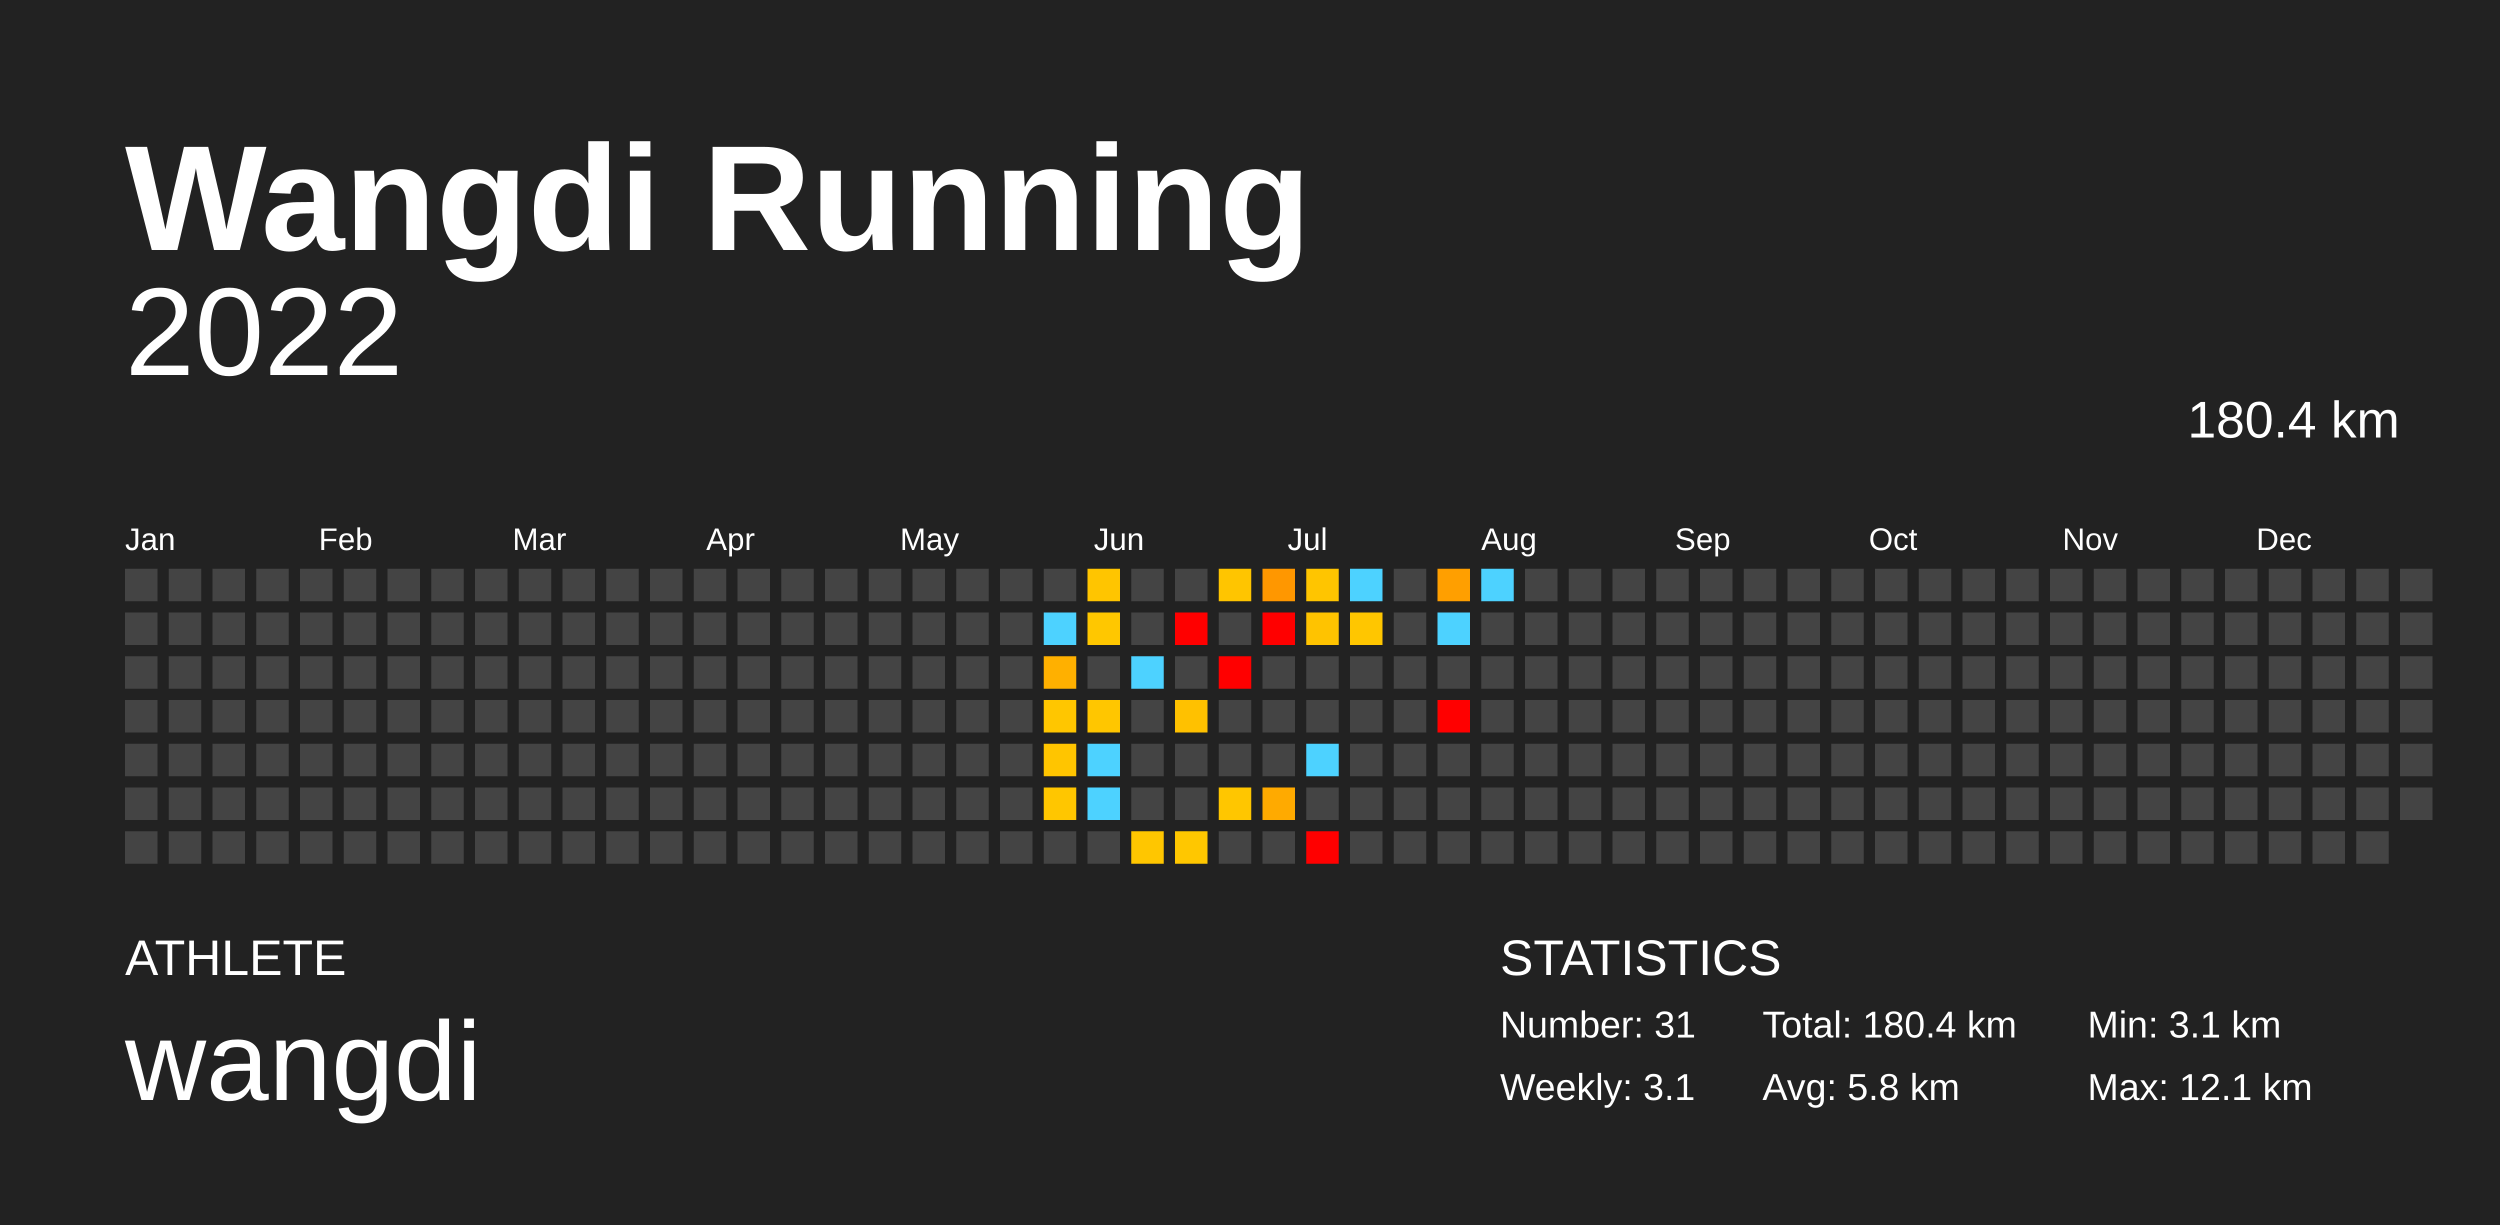
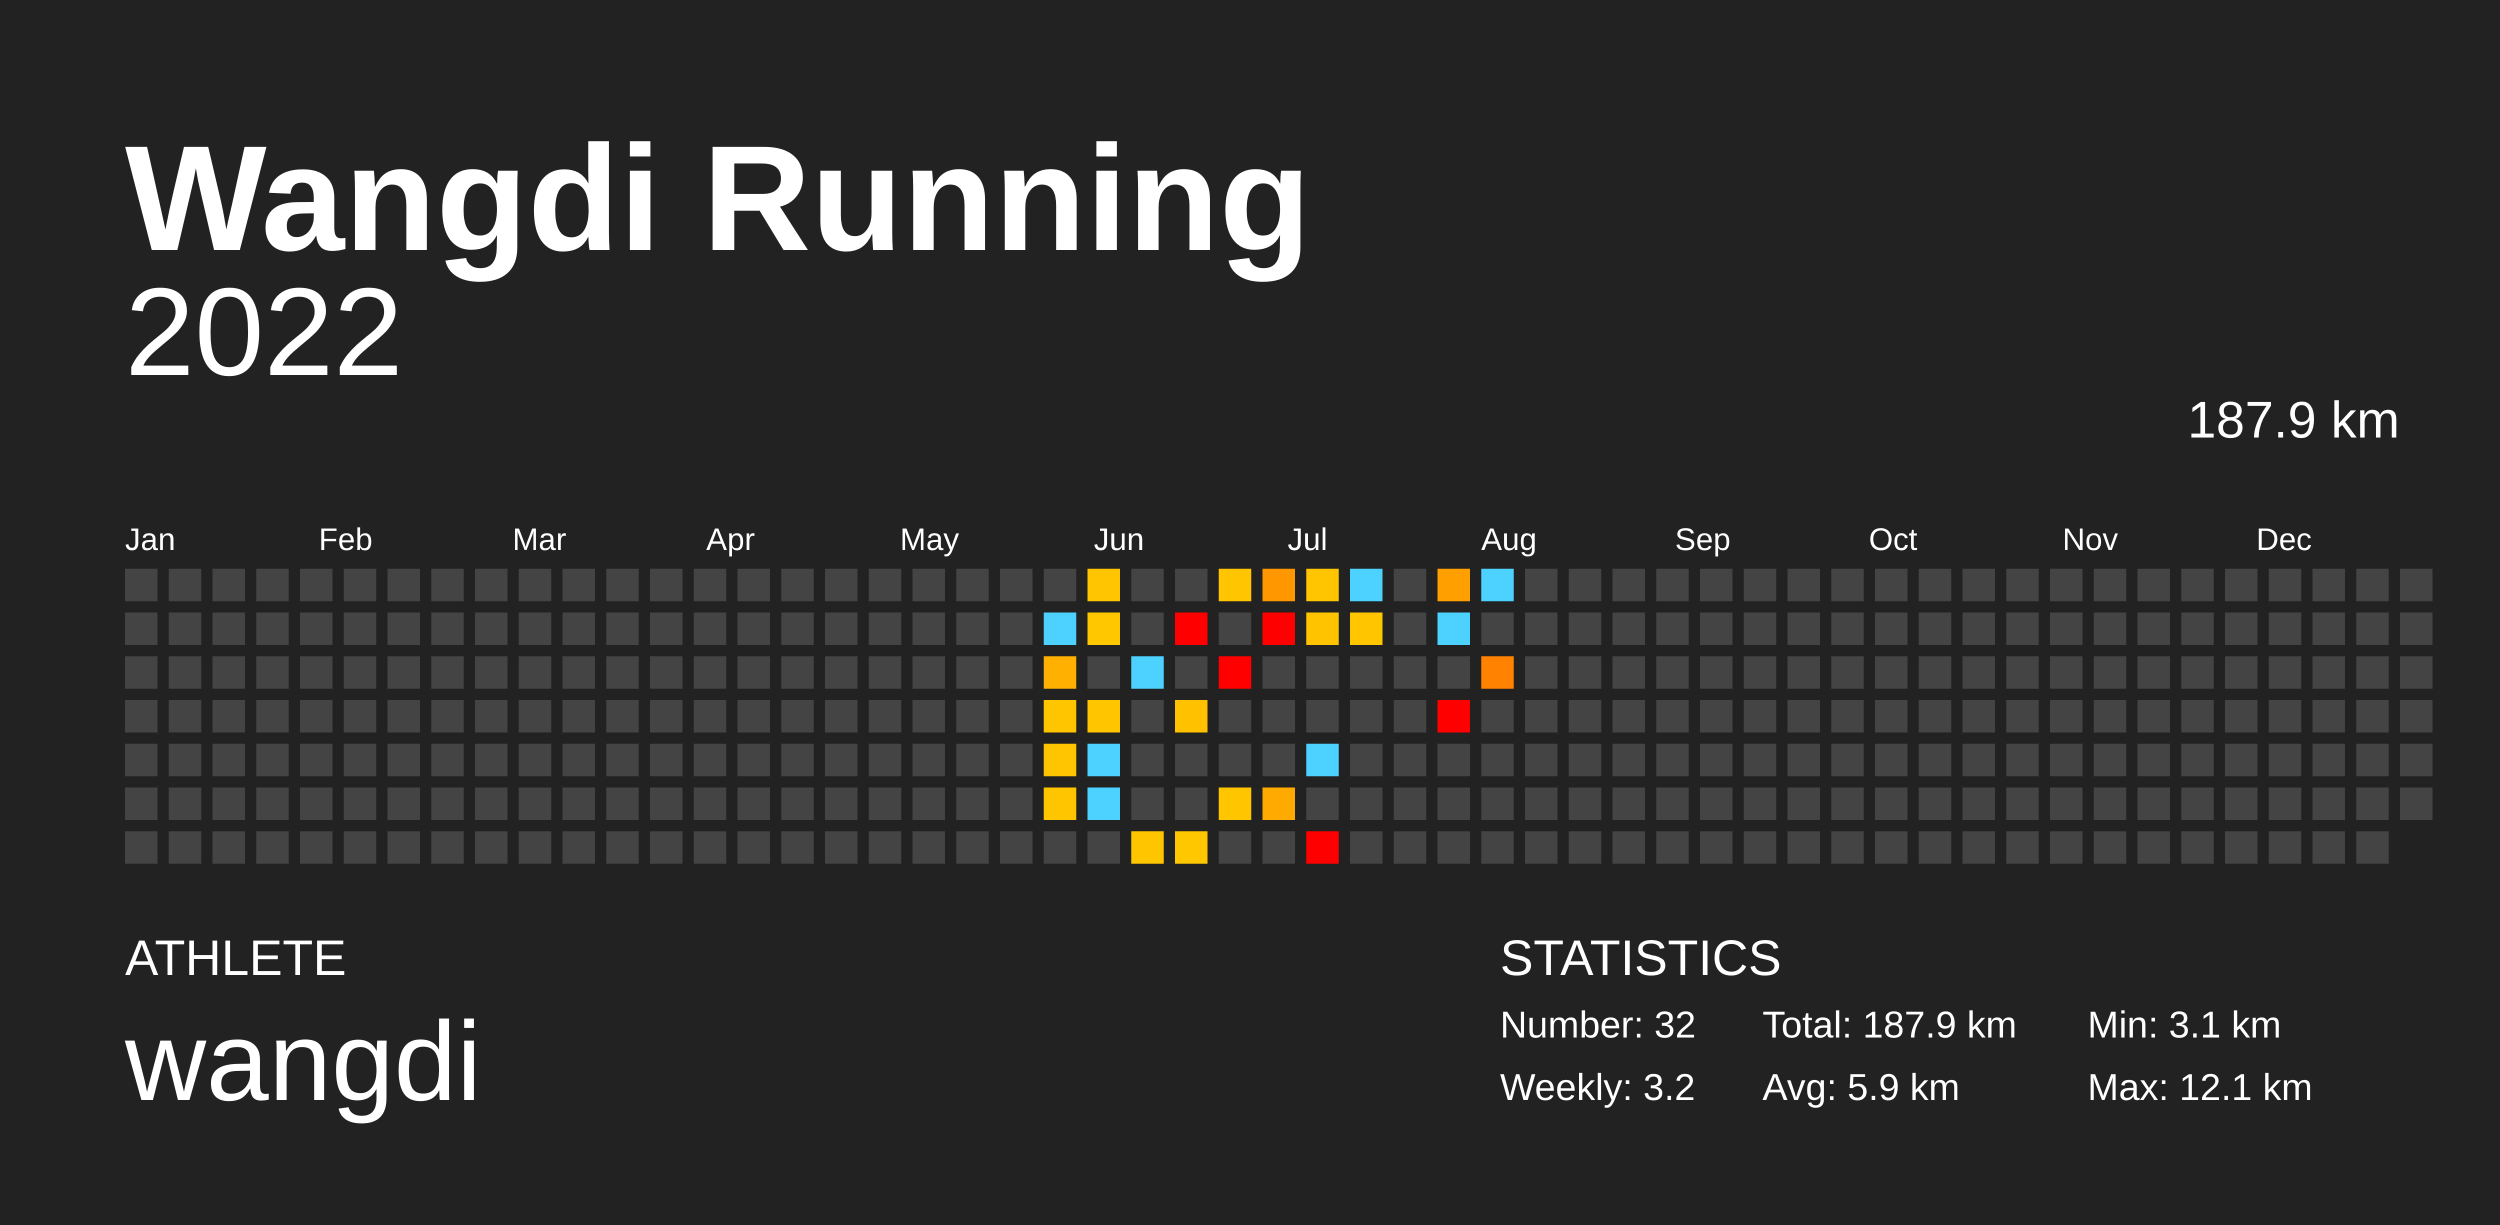
<svg xmlns="http://www.w3.org/2000/svg" baseProfile="full" height="98mm" version="1.1" viewBox="0,0,200,98" width="200mm">
  <defs />
  <rect fill="#222222" height="98" width="200" x="0" y="0" />
  <text fill="#FFFFFF" style="font-size:12px; font-family:Arial; font-weight:bold;" x="10" y="20">Wangdi Running</text>
  <text fill="#FFFFFF" style="font-size:4px; font-family:Arial" x="10" y="78">ATHLETE</text>
  <text fill="#FFFFFF" style="font-size:9px; font-family:Arial" x="10" y="88">wangdi</text>
  <text fill="#FFFFFF" style="font-size:4px; font-family:Arial" x="120" y="78">STATISTICS</text>
-   <text fill="#FFFFFF" style="font-size:3px; font-family:Arial" x="120" y="83">Number: 31</text>
-   <text fill="#FFFFFF" style="font-size:3px; font-family:Arial" x="120" y="88">Weekly: 3.1</text>
-   <text fill="#FFFFFF" style="font-size:3px; font-family:Arial" x="141" y="83">Total: 180.4 km</text>
-   <text fill="#FFFFFF" style="font-size:3px; font-family:Arial" x="141" y="88">Avg: 5.8 km</text>
+   <text fill="#FFFFFF" style="font-size:3px; font-family:Arial" x="120" y="83">Number: 32</text>
+   <text fill="#FFFFFF" style="font-size:3px; font-family:Arial" x="120" y="88">Weekly: 3.2</text>
+   <text fill="#FFFFFF" style="font-size:3px; font-family:Arial" x="141" y="83">Total: 187.9 km</text>
+   <text fill="#FFFFFF" style="font-size:3px; font-family:Arial" x="141" y="88">Avg: 5.9 km</text>
  <text fill="#FFFFFF" style="font-size:3px; font-family:Arial" x="167" y="83">Min: 3.1 km</text>
  <text fill="#FFFFFF" style="font-size:3px; font-family:Arial" x="167" y="88">Max: 12.1 km</text>
  <text alignment-baseline="hanging" fill="#FFFFFF" style="font-size:10.0px; font-family:Arial;" x="10" y="30">2022</text>
-   <text alignment-baseline="hanging" fill="#FFFFFF" style="font-size:4.125px; font-family:Arial;" x="175" y="35">180.4 km</text>
+   <text alignment-baseline="hanging" fill="#FFFFFF" style="font-size:4.125px; font-family:Arial;" x="175" y="35">187.9 km</text>
  <text fill="#FFFFFF" style="font-size:2.5px; font-family:Arial" x="10.0" y="44">Jan</text>
  <text fill="#FFFFFF" style="font-size:2.5px; font-family:Arial" x="25.5" y="44">Feb</text>
  <text fill="#FFFFFF" style="font-size:2.5px; font-family:Arial" x="41.0" y="44">Mar</text>
  <text fill="#FFFFFF" style="font-size:2.5px; font-family:Arial" x="56.5" y="44">Apr</text>
  <text fill="#FFFFFF" style="font-size:2.5px; font-family:Arial" x="72.0" y="44">May</text>
  <text fill="#FFFFFF" style="font-size:2.5px; font-family:Arial" x="87.5" y="44">Jun</text>
  <text fill="#FFFFFF" style="font-size:2.5px; font-family:Arial" x="103.0" y="44">Jul</text>
  <text fill="#FFFFFF" style="font-size:2.5px; font-family:Arial" x="118.5" y="44">Aug</text>
  <text fill="#FFFFFF" style="font-size:2.5px; font-family:Arial" x="134.0" y="44">Sep</text>
  <text fill="#FFFFFF" style="font-size:2.5px; font-family:Arial" x="149.5" y="44">Oct</text>
  <text fill="#FFFFFF" style="font-size:2.5px; font-family:Arial" x="165.0" y="44">Nov</text>
  <text fill="#FFFFFF" style="font-size:2.5px; font-family:Arial" x="180.5" y="44">Dec</text>
  <rect fill="#444444" height="2.6" width="2.6" x="10.0" y="45.5" />
  <rect fill="#444444" height="2.6" width="2.6" x="10.0" y="49.0" />
  <rect fill="#444444" height="2.6" width="2.6" x="10.0" y="52.5" />
  <rect fill="#444444" height="2.6" width="2.6" x="10.0" y="56.0" />
  <rect fill="#444444" height="2.6" width="2.6" x="10.0" y="59.5" />
  <rect fill="#444444" height="2.6" width="2.6" x="10.0" y="63.0" />
  <rect fill="#444444" height="2.6" width="2.6" x="10.0" y="66.5" />
  <rect fill="#444444" height="2.6" width="2.6" x="13.5" y="45.5" />
  <rect fill="#444444" height="2.6" width="2.6" x="13.5" y="49.0" />
  <rect fill="#444444" height="2.6" width="2.6" x="13.5" y="52.5" />
  <rect fill="#444444" height="2.6" width="2.6" x="13.5" y="56.0" />
  <rect fill="#444444" height="2.6" width="2.6" x="13.5" y="59.5" />
  <rect fill="#444444" height="2.6" width="2.6" x="13.5" y="63.0" />
  <rect fill="#444444" height="2.6" width="2.6" x="13.5" y="66.5" />
  <rect fill="#444444" height="2.6" width="2.6" x="17.0" y="45.5" />
  <rect fill="#444444" height="2.6" width="2.6" x="17.0" y="49.0" />
  <rect fill="#444444" height="2.6" width="2.6" x="17.0" y="52.5" />
  <rect fill="#444444" height="2.6" width="2.6" x="17.0" y="56.0" />
  <rect fill="#444444" height="2.6" width="2.6" x="17.0" y="59.5" />
  <rect fill="#444444" height="2.6" width="2.6" x="17.0" y="63.0" />
  <rect fill="#444444" height="2.6" width="2.6" x="17.0" y="66.5" />
  <rect fill="#444444" height="2.6" width="2.6" x="20.5" y="45.5" />
  <rect fill="#444444" height="2.6" width="2.6" x="20.5" y="49.0" />
  <rect fill="#444444" height="2.6" width="2.6" x="20.5" y="52.5" />
  <rect fill="#444444" height="2.6" width="2.6" x="20.5" y="56.0" />
  <rect fill="#444444" height="2.6" width="2.6" x="20.5" y="59.5" />
  <rect fill="#444444" height="2.6" width="2.6" x="20.5" y="63.0" />
  <rect fill="#444444" height="2.6" width="2.6" x="20.5" y="66.5" />
  <rect fill="#444444" height="2.6" width="2.6" x="24.0" y="45.5" />
  <rect fill="#444444" height="2.6" width="2.6" x="24.0" y="49.0" />
  <rect fill="#444444" height="2.6" width="2.6" x="24.0" y="52.5" />
  <rect fill="#444444" height="2.6" width="2.6" x="24.0" y="56.0" />
  <rect fill="#444444" height="2.6" width="2.6" x="24.0" y="59.5" />
  <rect fill="#444444" height="2.6" width="2.6" x="24.0" y="63.0" />
  <rect fill="#444444" height="2.6" width="2.6" x="24.0" y="66.5" />
  <rect fill="#444444" height="2.6" width="2.6" x="27.5" y="45.5" />
  <rect fill="#444444" height="2.6" width="2.6" x="27.5" y="49.0" />
  <rect fill="#444444" height="2.6" width="2.6" x="27.5" y="52.5" />
  <rect fill="#444444" height="2.6" width="2.6" x="27.5" y="56.0" />
  <rect fill="#444444" height="2.6" width="2.6" x="27.5" y="59.5" />
  <rect fill="#444444" height="2.6" width="2.6" x="27.5" y="63.0" />
  <rect fill="#444444" height="2.6" width="2.6" x="27.5" y="66.5" />
  <rect fill="#444444" height="2.6" width="2.6" x="31.0" y="45.5" />
  <rect fill="#444444" height="2.6" width="2.6" x="31.0" y="49.0" />
  <rect fill="#444444" height="2.6" width="2.6" x="31.0" y="52.5" />
  <rect fill="#444444" height="2.6" width="2.6" x="31.0" y="56.0" />
  <rect fill="#444444" height="2.6" width="2.6" x="31.0" y="59.5" />
  <rect fill="#444444" height="2.6" width="2.6" x="31.0" y="63.0" />
  <rect fill="#444444" height="2.6" width="2.6" x="31.0" y="66.5" />
  <rect fill="#444444" height="2.6" width="2.6" x="34.5" y="45.5" />
  <rect fill="#444444" height="2.6" width="2.6" x="34.5" y="49.0" />
  <rect fill="#444444" height="2.6" width="2.6" x="34.5" y="52.5" />
  <rect fill="#444444" height="2.6" width="2.6" x="34.5" y="56.0" />
  <rect fill="#444444" height="2.6" width="2.6" x="34.5" y="59.5" />
  <rect fill="#444444" height="2.6" width="2.6" x="34.5" y="63.0" />
  <rect fill="#444444" height="2.6" width="2.6" x="34.5" y="66.5" />
  <rect fill="#444444" height="2.6" width="2.6" x="38.0" y="45.5" />
  <rect fill="#444444" height="2.6" width="2.6" x="38.0" y="49.0" />
  <rect fill="#444444" height="2.6" width="2.6" x="38.0" y="52.5" />
  <rect fill="#444444" height="2.6" width="2.6" x="38.0" y="56.0" />
  <rect fill="#444444" height="2.6" width="2.6" x="38.0" y="59.5" />
  <rect fill="#444444" height="2.6" width="2.6" x="38.0" y="63.0" />
  <rect fill="#444444" height="2.6" width="2.6" x="38.0" y="66.5" />
  <rect fill="#444444" height="2.6" width="2.6" x="41.5" y="45.5" />
  <rect fill="#444444" height="2.6" width="2.6" x="41.5" y="49.0" />
  <rect fill="#444444" height="2.6" width="2.6" x="41.5" y="52.5" />
  <rect fill="#444444" height="2.6" width="2.6" x="41.5" y="56.0" />
  <rect fill="#444444" height="2.6" width="2.6" x="41.5" y="59.5" />
  <rect fill="#444444" height="2.6" width="2.6" x="41.5" y="63.0" />
  <rect fill="#444444" height="2.6" width="2.6" x="41.5" y="66.5" />
  <rect fill="#444444" height="2.6" width="2.6" x="45.0" y="45.5" />
  <rect fill="#444444" height="2.6" width="2.6" x="45.0" y="49.0" />
  <rect fill="#444444" height="2.6" width="2.6" x="45.0" y="52.5" />
  <rect fill="#444444" height="2.6" width="2.6" x="45.0" y="56.0" />
  <rect fill="#444444" height="2.6" width="2.6" x="45.0" y="59.5" />
  <rect fill="#444444" height="2.6" width="2.6" x="45.0" y="63.0" />
  <rect fill="#444444" height="2.6" width="2.6" x="45.0" y="66.5" />
  <rect fill="#444444" height="2.6" width="2.6" x="48.5" y="45.5" />
  <rect fill="#444444" height="2.6" width="2.6" x="48.5" y="49.0" />
  <rect fill="#444444" height="2.6" width="2.6" x="48.5" y="52.5" />
  <rect fill="#444444" height="2.6" width="2.6" x="48.5" y="56.0" />
  <rect fill="#444444" height="2.6" width="2.6" x="48.5" y="59.5" />
  <rect fill="#444444" height="2.6" width="2.6" x="48.5" y="63.0" />
  <rect fill="#444444" height="2.6" width="2.6" x="48.5" y="66.5" />
  <rect fill="#444444" height="2.6" width="2.6" x="52.0" y="45.5" />
  <rect fill="#444444" height="2.6" width="2.6" x="52.0" y="49.0" />
  <rect fill="#444444" height="2.6" width="2.6" x="52.0" y="52.5" />
  <rect fill="#444444" height="2.6" width="2.6" x="52.0" y="56.0" />
  <rect fill="#444444" height="2.6" width="2.6" x="52.0" y="59.5" />
  <rect fill="#444444" height="2.6" width="2.6" x="52.0" y="63.0" />
  <rect fill="#444444" height="2.6" width="2.6" x="52.0" y="66.5" />
  <rect fill="#444444" height="2.6" width="2.6" x="55.5" y="45.5" />
  <rect fill="#444444" height="2.6" width="2.6" x="55.5" y="49.0" />
  <rect fill="#444444" height="2.6" width="2.6" x="55.5" y="52.5" />
  <rect fill="#444444" height="2.6" width="2.6" x="55.5" y="56.0" />
  <rect fill="#444444" height="2.6" width="2.6" x="55.5" y="59.5" />
  <rect fill="#444444" height="2.6" width="2.6" x="55.5" y="63.0" />
  <rect fill="#444444" height="2.6" width="2.6" x="55.5" y="66.5" />
  <rect fill="#444444" height="2.6" width="2.6" x="59.0" y="45.5" />
  <rect fill="#444444" height="2.6" width="2.6" x="59.0" y="49.0" />
  <rect fill="#444444" height="2.6" width="2.6" x="59.0" y="52.5" />
  <rect fill="#444444" height="2.6" width="2.6" x="59.0" y="56.0" />
  <rect fill="#444444" height="2.6" width="2.6" x="59.0" y="59.5" />
  <rect fill="#444444" height="2.6" width="2.6" x="59.0" y="63.0" />
  <rect fill="#444444" height="2.6" width="2.6" x="59.0" y="66.5" />
  <rect fill="#444444" height="2.6" width="2.6" x="62.5" y="45.5" />
  <rect fill="#444444" height="2.6" width="2.6" x="62.5" y="49.0" />
  <rect fill="#444444" height="2.6" width="2.6" x="62.5" y="52.5" />
  <rect fill="#444444" height="2.6" width="2.6" x="62.5" y="56.0" />
  <rect fill="#444444" height="2.6" width="2.6" x="62.5" y="59.5" />
  <rect fill="#444444" height="2.6" width="2.6" x="62.5" y="63.0" />
  <rect fill="#444444" height="2.6" width="2.6" x="62.5" y="66.5" />
  <rect fill="#444444" height="2.6" width="2.6" x="66.0" y="45.5" />
  <rect fill="#444444" height="2.6" width="2.6" x="66.0" y="49.0" />
  <rect fill="#444444" height="2.6" width="2.6" x="66.0" y="52.5" />
  <rect fill="#444444" height="2.6" width="2.6" x="66.0" y="56.0" />
  <rect fill="#444444" height="2.6" width="2.6" x="66.0" y="59.5" />
  <rect fill="#444444" height="2.6" width="2.6" x="66.0" y="63.0" />
  <rect fill="#444444" height="2.6" width="2.6" x="66.0" y="66.5" />
  <rect fill="#444444" height="2.6" width="2.6" x="69.5" y="45.5" />
  <rect fill="#444444" height="2.6" width="2.6" x="69.5" y="49.0" />
  <rect fill="#444444" height="2.6" width="2.6" x="69.5" y="52.5" />
  <rect fill="#444444" height="2.6" width="2.6" x="69.5" y="56.0" />
  <rect fill="#444444" height="2.6" width="2.6" x="69.5" y="59.5" />
  <rect fill="#444444" height="2.6" width="2.6" x="69.5" y="63.0" />
  <rect fill="#444444" height="2.6" width="2.6" x="69.5" y="66.5" />
  <rect fill="#444444" height="2.6" width="2.6" x="73.0" y="45.5" />
  <rect fill="#444444" height="2.6" width="2.6" x="73.0" y="49.0" />
  <rect fill="#444444" height="2.6" width="2.6" x="73.0" y="52.5" />
  <rect fill="#444444" height="2.6" width="2.6" x="73.0" y="56.0" />
  <rect fill="#444444" height="2.6" width="2.6" x="73.0" y="59.5" />
  <rect fill="#444444" height="2.6" width="2.6" x="73.0" y="63.0" />
  <rect fill="#444444" height="2.6" width="2.6" x="73.0" y="66.5" />
  <rect fill="#444444" height="2.6" width="2.6" x="76.5" y="45.5" />
  <rect fill="#444444" height="2.6" width="2.6" x="76.5" y="49.0" />
  <rect fill="#444444" height="2.6" width="2.6" x="76.5" y="52.5" />
  <rect fill="#444444" height="2.6" width="2.6" x="76.5" y="56.0" />
  <rect fill="#444444" height="2.6" width="2.6" x="76.5" y="59.5" />
  <rect fill="#444444" height="2.6" width="2.6" x="76.5" y="63.0" />
  <rect fill="#444444" height="2.6" width="2.6" x="76.5" y="66.5" />
  <rect fill="#444444" height="2.6" width="2.6" x="80.0" y="45.5" />
  <rect fill="#444444" height="2.6" width="2.6" x="80.0" y="49.0" />
  <rect fill="#444444" height="2.6" width="2.6" x="80.0" y="52.5" />
  <rect fill="#444444" height="2.6" width="2.6" x="80.0" y="56.0" />
  <rect fill="#444444" height="2.6" width="2.6" x="80.0" y="59.5" />
  <rect fill="#444444" height="2.6" width="2.6" x="80.0" y="63.0" />
  <rect fill="#444444" height="2.6" width="2.6" x="80.0" y="66.5" />
  <rect fill="#444444" height="2.6" width="2.6" x="83.5" y="45.5" />
  <rect fill="#4dd2ff" height="2.6" width="2.6" x="83.5" y="49.0" />
  <rect fill="#ffb000" height="2.6" width="2.6" x="83.5" y="52.5" />
  <rect fill="#ffc600" height="2.6" width="2.6" x="83.5" y="56.0" />
  <rect fill="#ffc500" height="2.6" width="2.6" x="83.5" y="59.5" />
  <rect fill="#ffc600" height="2.6" width="2.6" x="83.5" y="63.0" />
  <rect fill="#444444" height="2.6" width="2.6" x="83.5" y="66.5" />
  <rect fill="#ffc500" height="2.6" width="2.6" x="87.0" y="45.5" />
  <rect fill="#ffc700" height="2.6" width="2.6" x="87.0" y="49.0" />
  <rect fill="#444444" height="2.6" width="2.6" x="87.0" y="52.5" />
  <rect fill="#ffc600" height="2.6" width="2.6" x="87.0" y="56.0" />
  <rect fill="#4dd2ff" height="2.6" width="2.6" x="87.0" y="59.5" />
  <rect fill="#4dd2ff" height="2.6" width="2.6" x="87.0" y="63.0" />
  <rect fill="#444444" height="2.6" width="2.6" x="87.0" y="66.5" />
  <rect fill="#444444" height="2.6" width="2.6" x="90.5" y="45.5" />
  <rect fill="#444444" height="2.6" width="2.6" x="90.5" y="49.0" />
  <rect fill="#4dd2ff" height="2.6" width="2.6" x="90.5" y="52.5" />
  <rect fill="#444444" height="2.6" width="2.6" x="90.5" y="56.0" />
  <rect fill="#444444" height="2.6" width="2.6" x="90.5" y="59.5" />
  <rect fill="#444444" height="2.6" width="2.6" x="90.5" y="63.0" />
  <rect fill="#ffc600" height="2.6" width="2.6" x="90.5" y="66.5" />
  <rect fill="#444444" height="2.6" width="2.6" x="94.0" y="45.5" />
  <rect fill="red" height="2.6" width="2.6" x="94.0" y="49.0" />
  <rect fill="#444444" height="2.6" width="2.6" x="94.0" y="52.5" />
  <rect fill="#ffc100" height="2.6" width="2.6" x="94.0" y="56.0" />
  <rect fill="#444444" height="2.6" width="2.6" x="94.0" y="59.5" />
  <rect fill="#444444" height="2.6" width="2.6" x="94.0" y="63.0" />
  <rect fill="#ffc700" height="2.6" width="2.6" x="94.0" y="66.5" />
  <rect fill="#ffc500" height="2.6" width="2.6" x="97.5" y="45.5" />
  <rect fill="#444444" height="2.6" width="2.6" x="97.5" y="49.0" />
  <rect fill="red" height="2.6" width="2.6" x="97.5" y="52.5" />
  <rect fill="#444444" height="2.6" width="2.6" x="97.5" y="56.0" />
  <rect fill="#444444" height="2.6" width="2.6" x="97.5" y="59.5" />
  <rect fill="#ffc600" height="2.6" width="2.6" x="97.5" y="63.0" />
  <rect fill="#444444" height="2.6" width="2.6" x="97.5" y="66.5" />
  <rect fill="#ff9700" height="2.6" width="2.6" x="101.0" y="45.5" />
  <rect fill="red" height="2.6" width="2.6" x="101.0" y="49.0" />
  <rect fill="#444444" height="2.6" width="2.6" x="101.0" y="52.5" />
  <rect fill="#444444" height="2.6" width="2.6" x="101.0" y="56.0" />
  <rect fill="#444444" height="2.6" width="2.6" x="101.0" y="59.5" />
  <rect fill="#ffaa00" height="2.6" width="2.6" x="101.0" y="63.0" />
  <rect fill="#444444" height="2.6" width="2.6" x="101.0" y="66.5" />
  <rect fill="#ffc500" height="2.6" width="2.6" x="104.5" y="45.5" />
  <rect fill="#ffc300" height="2.6" width="2.6" x="104.5" y="49.0" />
  <rect fill="#444444" height="2.6" width="2.6" x="104.5" y="52.5" />
  <rect fill="#444444" height="2.6" width="2.6" x="104.5" y="56.0" />
  <rect fill="#4dd2ff" height="2.6" width="2.6" x="104.5" y="59.5" />
  <rect fill="#444444" height="2.6" width="2.6" x="104.5" y="63.0" />
  <rect fill="red" height="2.6" width="2.6" x="104.5" y="66.5" />
  <rect fill="#4dd2ff" height="2.6" width="2.6" x="108.0" y="45.5" />
  <rect fill="#ffc600" height="2.6" width="2.6" x="108.0" y="49.0" />
  <rect fill="#444444" height="2.6" width="2.6" x="108.0" y="52.5" />
  <rect fill="#444444" height="2.6" width="2.6" x="108.0" y="56.0" />
  <rect fill="#444444" height="2.6" width="2.6" x="108.0" y="59.5" />
  <rect fill="#444444" height="2.6" width="2.6" x="108.0" y="63.0" />
  <rect fill="#444444" height="2.6" width="2.6" x="108.0" y="66.5" />
  <rect fill="#444444" height="2.6" width="2.6" x="111.5" y="45.5" />
  <rect fill="#444444" height="2.6" width="2.6" x="111.5" y="49.0" />
  <rect fill="#444444" height="2.6" width="2.6" x="111.5" y="52.5" />
  <rect fill="#444444" height="2.6" width="2.6" x="111.5" y="56.0" />
  <rect fill="#444444" height="2.6" width="2.6" x="111.5" y="59.5" />
  <rect fill="#444444" height="2.6" width="2.6" x="111.5" y="63.0" />
  <rect fill="#444444" height="2.6" width="2.6" x="111.5" y="66.5" />
  <rect fill="#ff9f00" height="2.6" width="2.6" x="115.0" y="45.5" />
  <rect fill="#4dd2ff" height="2.6" width="2.6" x="115.0" y="49.0" />
  <rect fill="#444444" height="2.6" width="2.6" x="115.0" y="52.5" />
  <rect fill="red" height="2.6" width="2.6" x="115.0" y="56.0" />
  <rect fill="#444444" height="2.6" width="2.6" x="115.0" y="59.5" />
  <rect fill="#444444" height="2.6" width="2.6" x="115.0" y="63.0" />
  <rect fill="#444444" height="2.6" width="2.6" x="115.0" y="66.5" />
  <rect fill="#4dd2ff" height="2.6" width="2.6" x="118.5" y="45.5" />
  <rect fill="#444444" height="2.6" width="2.6" x="118.5" y="49.0" />
-   <rect fill="#444444" height="2.6" width="2.6" x="118.5" y="52.5" />
+   <rect fill="#ff8300" height="2.6" width="2.6" x="118.5" y="52.5" />
  <rect fill="#444444" height="2.6" width="2.6" x="118.5" y="56.0" />
  <rect fill="#444444" height="2.6" width="2.6" x="118.5" y="59.5" />
  <rect fill="#444444" height="2.6" width="2.6" x="118.5" y="63.0" />
  <rect fill="#444444" height="2.6" width="2.6" x="118.5" y="66.5" />
  <rect fill="#444444" height="2.6" width="2.6" x="122.0" y="45.5" />
  <rect fill="#444444" height="2.6" width="2.6" x="122.0" y="49.0" />
  <rect fill="#444444" height="2.6" width="2.6" x="122.0" y="52.5" />
  <rect fill="#444444" height="2.6" width="2.6" x="122.0" y="56.0" />
  <rect fill="#444444" height="2.6" width="2.6" x="122.0" y="59.5" />
  <rect fill="#444444" height="2.6" width="2.6" x="122.0" y="63.0" />
  <rect fill="#444444" height="2.6" width="2.6" x="122.0" y="66.5" />
  <rect fill="#444444" height="2.6" width="2.6" x="125.5" y="45.5" />
  <rect fill="#444444" height="2.6" width="2.6" x="125.5" y="49.0" />
  <rect fill="#444444" height="2.6" width="2.6" x="125.5" y="52.5" />
  <rect fill="#444444" height="2.6" width="2.6" x="125.5" y="56.0" />
  <rect fill="#444444" height="2.6" width="2.6" x="125.5" y="59.5" />
  <rect fill="#444444" height="2.6" width="2.6" x="125.5" y="63.0" />
  <rect fill="#444444" height="2.6" width="2.6" x="125.5" y="66.5" />
  <rect fill="#444444" height="2.6" width="2.6" x="129.0" y="45.5" />
  <rect fill="#444444" height="2.6" width="2.6" x="129.0" y="49.0" />
  <rect fill="#444444" height="2.6" width="2.6" x="129.0" y="52.5" />
  <rect fill="#444444" height="2.6" width="2.6" x="129.0" y="56.0" />
  <rect fill="#444444" height="2.6" width="2.6" x="129.0" y="59.5" />
  <rect fill="#444444" height="2.6" width="2.6" x="129.0" y="63.0" />
  <rect fill="#444444" height="2.6" width="2.6" x="129.0" y="66.5" />
  <rect fill="#444444" height="2.6" width="2.6" x="132.5" y="45.5" />
  <rect fill="#444444" height="2.6" width="2.6" x="132.5" y="49.0" />
  <rect fill="#444444" height="2.6" width="2.6" x="132.5" y="52.5" />
  <rect fill="#444444" height="2.6" width="2.6" x="132.5" y="56.0" />
  <rect fill="#444444" height="2.6" width="2.6" x="132.5" y="59.5" />
  <rect fill="#444444" height="2.6" width="2.6" x="132.5" y="63.0" />
  <rect fill="#444444" height="2.6" width="2.6" x="132.5" y="66.5" />
  <rect fill="#444444" height="2.6" width="2.6" x="136.0" y="45.5" />
  <rect fill="#444444" height="2.6" width="2.6" x="136.0" y="49.0" />
  <rect fill="#444444" height="2.6" width="2.6" x="136.0" y="52.5" />
  <rect fill="#444444" height="2.6" width="2.6" x="136.0" y="56.0" />
  <rect fill="#444444" height="2.6" width="2.6" x="136.0" y="59.5" />
  <rect fill="#444444" height="2.6" width="2.6" x="136.0" y="63.0" />
  <rect fill="#444444" height="2.6" width="2.6" x="136.0" y="66.5" />
  <rect fill="#444444" height="2.6" width="2.6" x="139.5" y="45.5" />
  <rect fill="#444444" height="2.6" width="2.6" x="139.5" y="49.0" />
  <rect fill="#444444" height="2.6" width="2.6" x="139.5" y="52.5" />
  <rect fill="#444444" height="2.6" width="2.6" x="139.5" y="56.0" />
  <rect fill="#444444" height="2.6" width="2.6" x="139.5" y="59.5" />
  <rect fill="#444444" height="2.6" width="2.6" x="139.5" y="63.0" />
  <rect fill="#444444" height="2.6" width="2.6" x="139.5" y="66.5" />
  <rect fill="#444444" height="2.6" width="2.6" x="143.0" y="45.5" />
  <rect fill="#444444" height="2.6" width="2.6" x="143.0" y="49.0" />
  <rect fill="#444444" height="2.6" width="2.6" x="143.0" y="52.5" />
  <rect fill="#444444" height="2.6" width="2.6" x="143.0" y="56.0" />
  <rect fill="#444444" height="2.6" width="2.6" x="143.0" y="59.5" />
  <rect fill="#444444" height="2.6" width="2.6" x="143.0" y="63.0" />
  <rect fill="#444444" height="2.6" width="2.6" x="143.0" y="66.5" />
  <rect fill="#444444" height="2.6" width="2.6" x="146.5" y="45.5" />
  <rect fill="#444444" height="2.6" width="2.6" x="146.5" y="49.0" />
  <rect fill="#444444" height="2.6" width="2.6" x="146.5" y="52.5" />
  <rect fill="#444444" height="2.6" width="2.6" x="146.5" y="56.0" />
  <rect fill="#444444" height="2.6" width="2.6" x="146.5" y="59.5" />
  <rect fill="#444444" height="2.6" width="2.6" x="146.5" y="63.0" />
  <rect fill="#444444" height="2.6" width="2.6" x="146.5" y="66.5" />
  <rect fill="#444444" height="2.6" width="2.6" x="150.0" y="45.5" />
  <rect fill="#444444" height="2.6" width="2.6" x="150.0" y="49.0" />
  <rect fill="#444444" height="2.6" width="2.6" x="150.0" y="52.5" />
  <rect fill="#444444" height="2.6" width="2.6" x="150.0" y="56.0" />
  <rect fill="#444444" height="2.6" width="2.6" x="150.0" y="59.5" />
  <rect fill="#444444" height="2.6" width="2.6" x="150.0" y="63.0" />
  <rect fill="#444444" height="2.6" width="2.6" x="150.0" y="66.5" />
  <rect fill="#444444" height="2.6" width="2.6" x="153.5" y="45.5" />
  <rect fill="#444444" height="2.6" width="2.6" x="153.5" y="49.0" />
  <rect fill="#444444" height="2.6" width="2.6" x="153.5" y="52.5" />
  <rect fill="#444444" height="2.6" width="2.6" x="153.5" y="56.0" />
  <rect fill="#444444" height="2.6" width="2.6" x="153.5" y="59.5" />
  <rect fill="#444444" height="2.6" width="2.6" x="153.5" y="63.0" />
  <rect fill="#444444" height="2.6" width="2.6" x="153.5" y="66.5" />
  <rect fill="#444444" height="2.6" width="2.6" x="157.0" y="45.5" />
  <rect fill="#444444" height="2.6" width="2.6" x="157.0" y="49.0" />
  <rect fill="#444444" height="2.6" width="2.6" x="157.0" y="52.5" />
  <rect fill="#444444" height="2.6" width="2.6" x="157.0" y="56.0" />
  <rect fill="#444444" height="2.6" width="2.6" x="157.0" y="59.5" />
  <rect fill="#444444" height="2.6" width="2.6" x="157.0" y="63.0" />
  <rect fill="#444444" height="2.6" width="2.6" x="157.0" y="66.5" />
  <rect fill="#444444" height="2.6" width="2.6" x="160.5" y="45.5" />
  <rect fill="#444444" height="2.6" width="2.6" x="160.5" y="49.0" />
  <rect fill="#444444" height="2.6" width="2.6" x="160.5" y="52.5" />
  <rect fill="#444444" height="2.6" width="2.6" x="160.5" y="56.0" />
  <rect fill="#444444" height="2.6" width="2.6" x="160.5" y="59.5" />
  <rect fill="#444444" height="2.6" width="2.6" x="160.5" y="63.0" />
  <rect fill="#444444" height="2.6" width="2.6" x="160.5" y="66.5" />
  <rect fill="#444444" height="2.6" width="2.6" x="164.0" y="45.5" />
  <rect fill="#444444" height="2.6" width="2.6" x="164.0" y="49.0" />
  <rect fill="#444444" height="2.6" width="2.6" x="164.0" y="52.5" />
  <rect fill="#444444" height="2.6" width="2.6" x="164.0" y="56.0" />
  <rect fill="#444444" height="2.6" width="2.6" x="164.0" y="59.5" />
  <rect fill="#444444" height="2.6" width="2.6" x="164.0" y="63.0" />
  <rect fill="#444444" height="2.6" width="2.6" x="164.0" y="66.5" />
  <rect fill="#444444" height="2.6" width="2.6" x="167.5" y="45.5" />
  <rect fill="#444444" height="2.6" width="2.6" x="167.5" y="49.0" />
  <rect fill="#444444" height="2.6" width="2.6" x="167.5" y="52.5" />
  <rect fill="#444444" height="2.6" width="2.6" x="167.5" y="56.0" />
  <rect fill="#444444" height="2.6" width="2.6" x="167.5" y="59.5" />
  <rect fill="#444444" height="2.6" width="2.6" x="167.5" y="63.0" />
  <rect fill="#444444" height="2.6" width="2.6" x="167.5" y="66.5" />
  <rect fill="#444444" height="2.6" width="2.6" x="171.0" y="45.5" />
  <rect fill="#444444" height="2.6" width="2.6" x="171.0" y="49.0" />
  <rect fill="#444444" height="2.6" width="2.6" x="171.0" y="52.5" />
  <rect fill="#444444" height="2.6" width="2.6" x="171.0" y="56.0" />
  <rect fill="#444444" height="2.6" width="2.6" x="171.0" y="59.5" />
  <rect fill="#444444" height="2.6" width="2.6" x="171.0" y="63.0" />
  <rect fill="#444444" height="2.6" width="2.6" x="171.0" y="66.5" />
  <rect fill="#444444" height="2.6" width="2.6" x="174.5" y="45.5" />
  <rect fill="#444444" height="2.6" width="2.6" x="174.5" y="49.0" />
  <rect fill="#444444" height="2.6" width="2.6" x="174.5" y="52.5" />
  <rect fill="#444444" height="2.6" width="2.6" x="174.5" y="56.0" />
  <rect fill="#444444" height="2.6" width="2.6" x="174.5" y="59.5" />
  <rect fill="#444444" height="2.6" width="2.6" x="174.5" y="63.0" />
  <rect fill="#444444" height="2.6" width="2.6" x="174.5" y="66.5" />
  <rect fill="#444444" height="2.6" width="2.6" x="178.0" y="45.5" />
  <rect fill="#444444" height="2.6" width="2.6" x="178.0" y="49.0" />
  <rect fill="#444444" height="2.6" width="2.6" x="178.0" y="52.5" />
  <rect fill="#444444" height="2.6" width="2.6" x="178.0" y="56.0" />
  <rect fill="#444444" height="2.6" width="2.6" x="178.0" y="59.5" />
  <rect fill="#444444" height="2.6" width="2.6" x="178.0" y="63.0" />
  <rect fill="#444444" height="2.6" width="2.6" x="178.0" y="66.5" />
  <rect fill="#444444" height="2.6" width="2.6" x="181.5" y="45.5" />
  <rect fill="#444444" height="2.6" width="2.6" x="181.5" y="49.0" />
  <rect fill="#444444" height="2.6" width="2.6" x="181.5" y="52.5" />
  <rect fill="#444444" height="2.6" width="2.6" x="181.5" y="56.0" />
  <rect fill="#444444" height="2.6" width="2.6" x="181.5" y="59.5" />
  <rect fill="#444444" height="2.6" width="2.6" x="181.5" y="63.0" />
  <rect fill="#444444" height="2.6" width="2.6" x="181.5" y="66.5" />
  <rect fill="#444444" height="2.6" width="2.6" x="185.0" y="45.5" />
  <rect fill="#444444" height="2.6" width="2.6" x="185.0" y="49.0" />
  <rect fill="#444444" height="2.6" width="2.6" x="185.0" y="52.5" />
  <rect fill="#444444" height="2.6" width="2.6" x="185.0" y="56.0" />
  <rect fill="#444444" height="2.6" width="2.6" x="185.0" y="59.5" />
  <rect fill="#444444" height="2.6" width="2.6" x="185.0" y="63.0" />
  <rect fill="#444444" height="2.6" width="2.6" x="185.0" y="66.5" />
  <rect fill="#444444" height="2.6" width="2.6" x="188.5" y="45.5" />
  <rect fill="#444444" height="2.6" width="2.6" x="188.5" y="49.0" />
  <rect fill="#444444" height="2.6" width="2.6" x="188.5" y="52.5" />
  <rect fill="#444444" height="2.6" width="2.6" x="188.5" y="56.0" />
  <rect fill="#444444" height="2.6" width="2.6" x="188.5" y="59.5" />
  <rect fill="#444444" height="2.6" width="2.6" x="188.5" y="63.0" />
  <rect fill="#444444" height="2.6" width="2.6" x="188.5" y="66.5" />
  <rect fill="#444444" height="2.6" width="2.6" x="192.0" y="45.5" />
  <rect fill="#444444" height="2.6" width="2.6" x="192.0" y="49.0" />
  <rect fill="#444444" height="2.6" width="2.6" x="192.0" y="52.5" />
  <rect fill="#444444" height="2.6" width="2.6" x="192.0" y="56.0" />
  <rect fill="#444444" height="2.6" width="2.6" x="192.0" y="59.5" />
  <rect fill="#444444" height="2.6" width="2.6" x="192.0" y="63.0" />
</svg>
